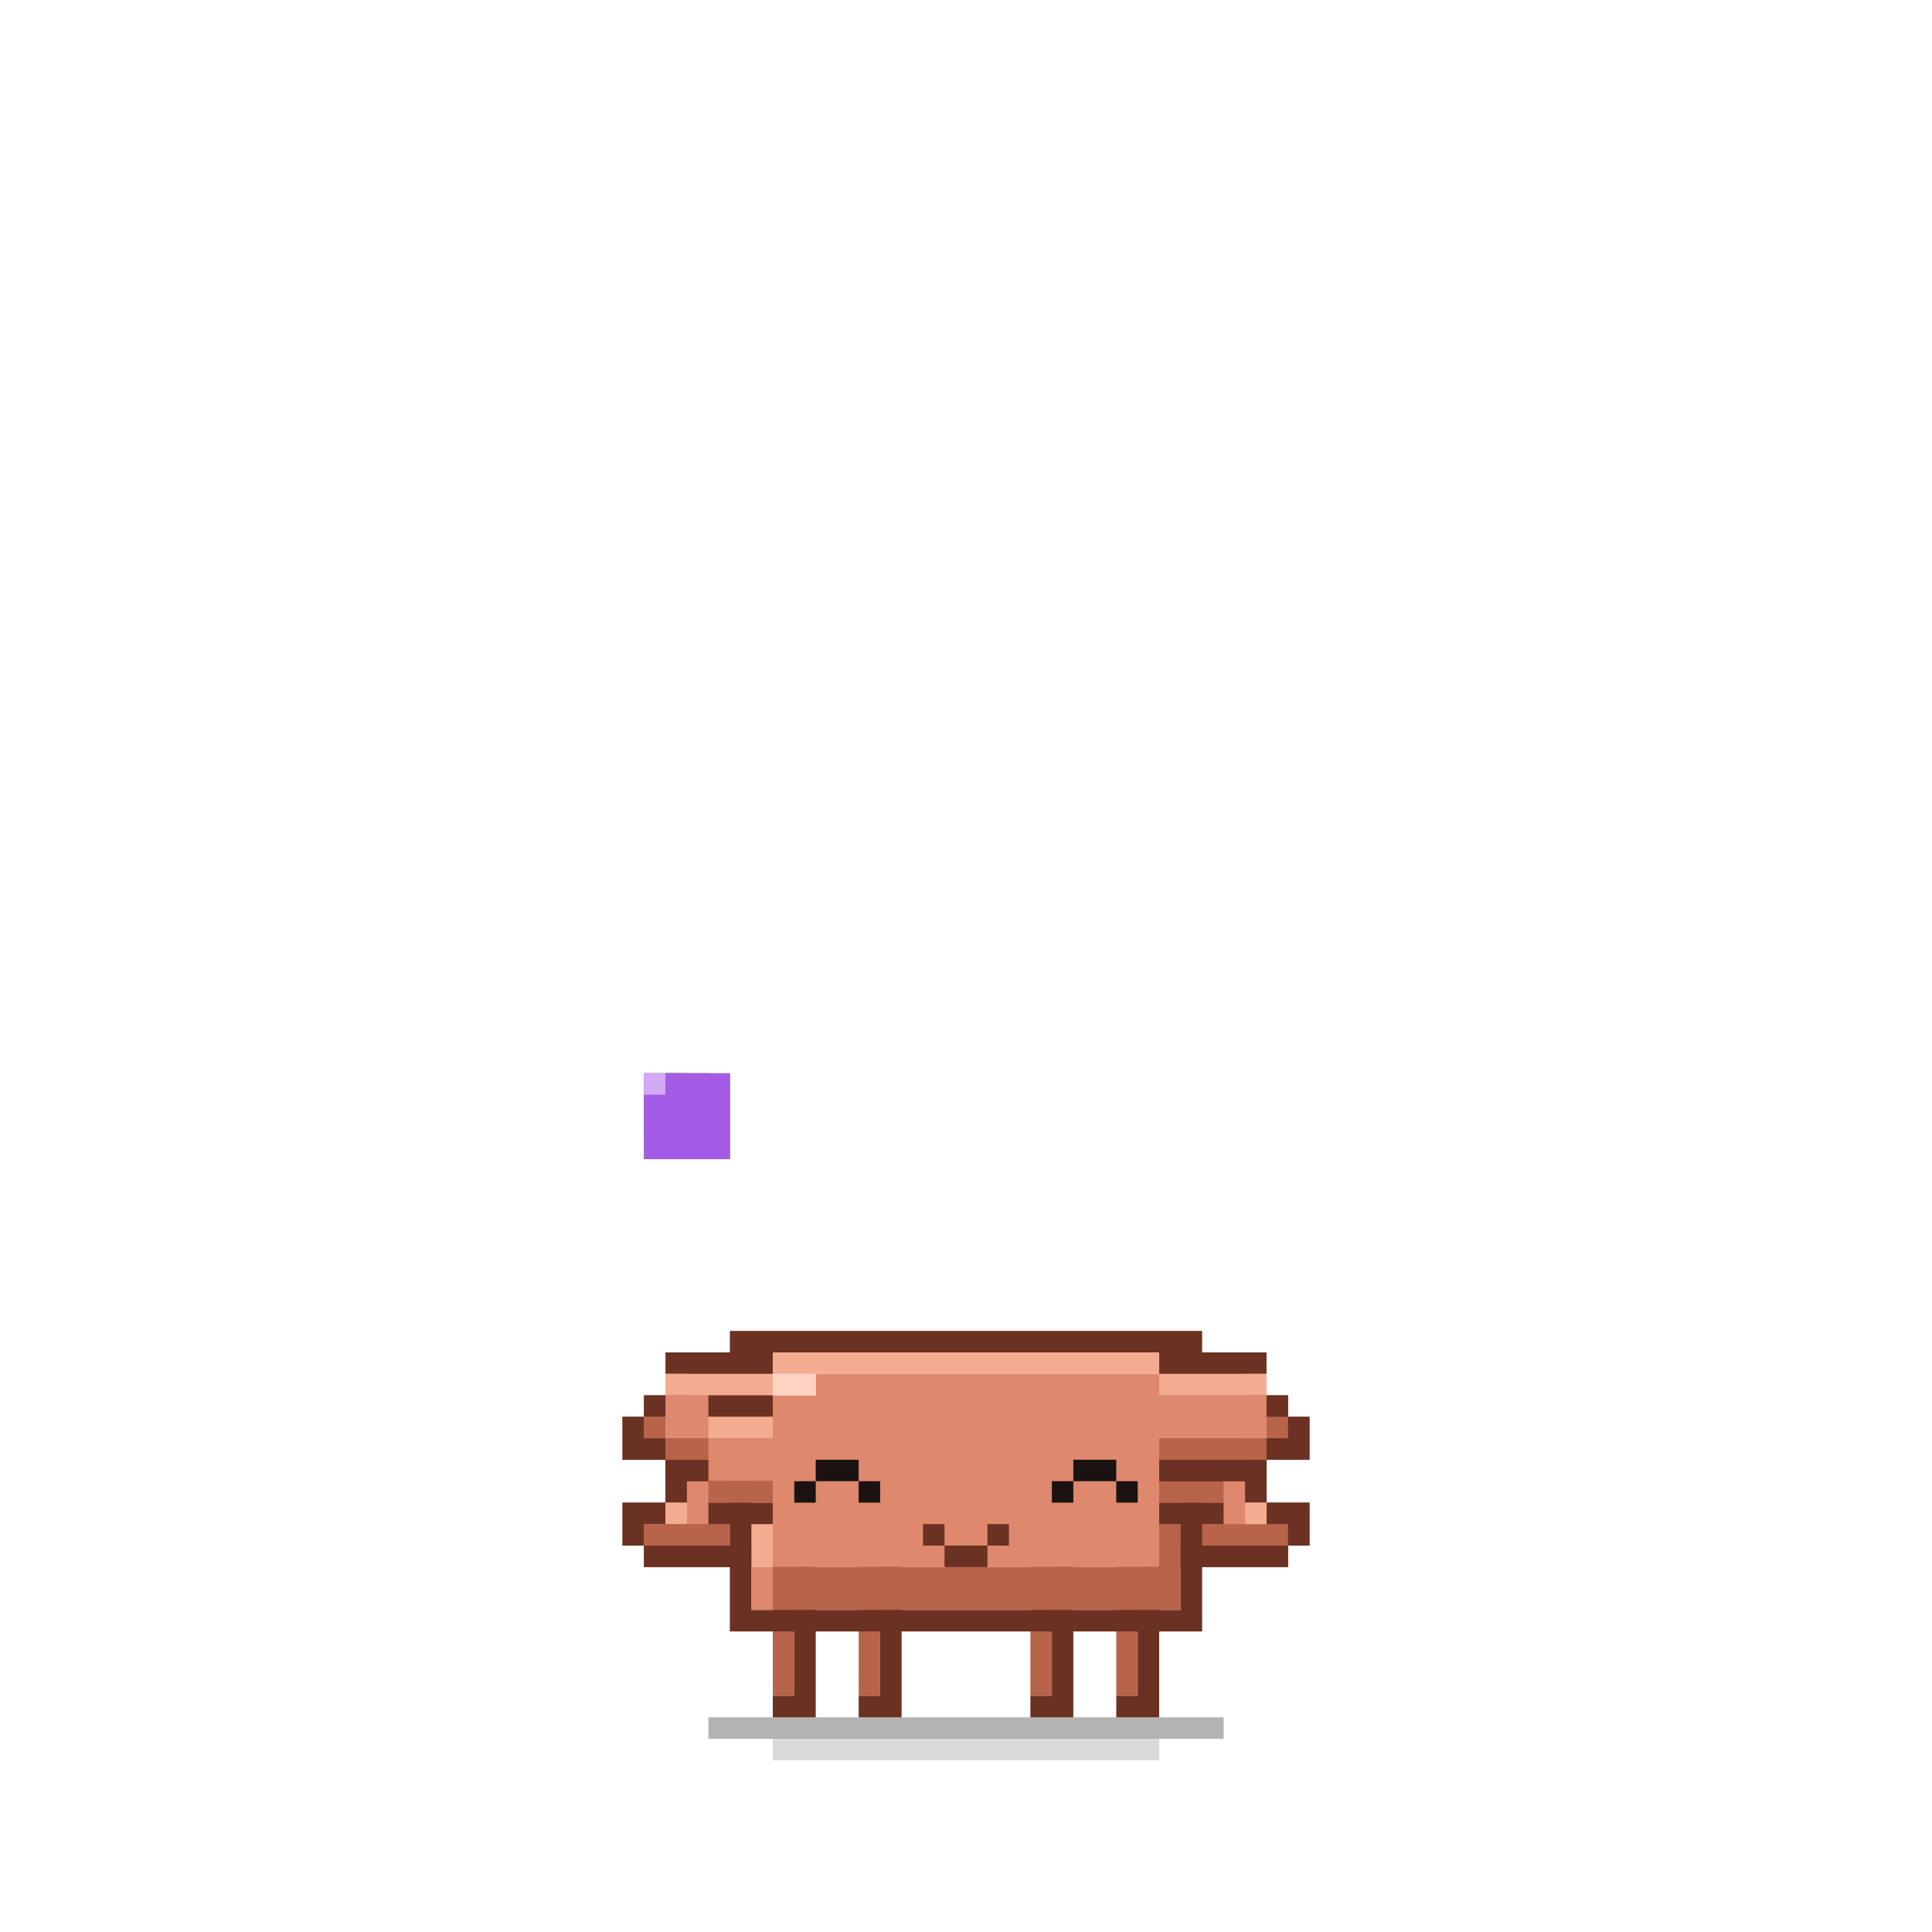
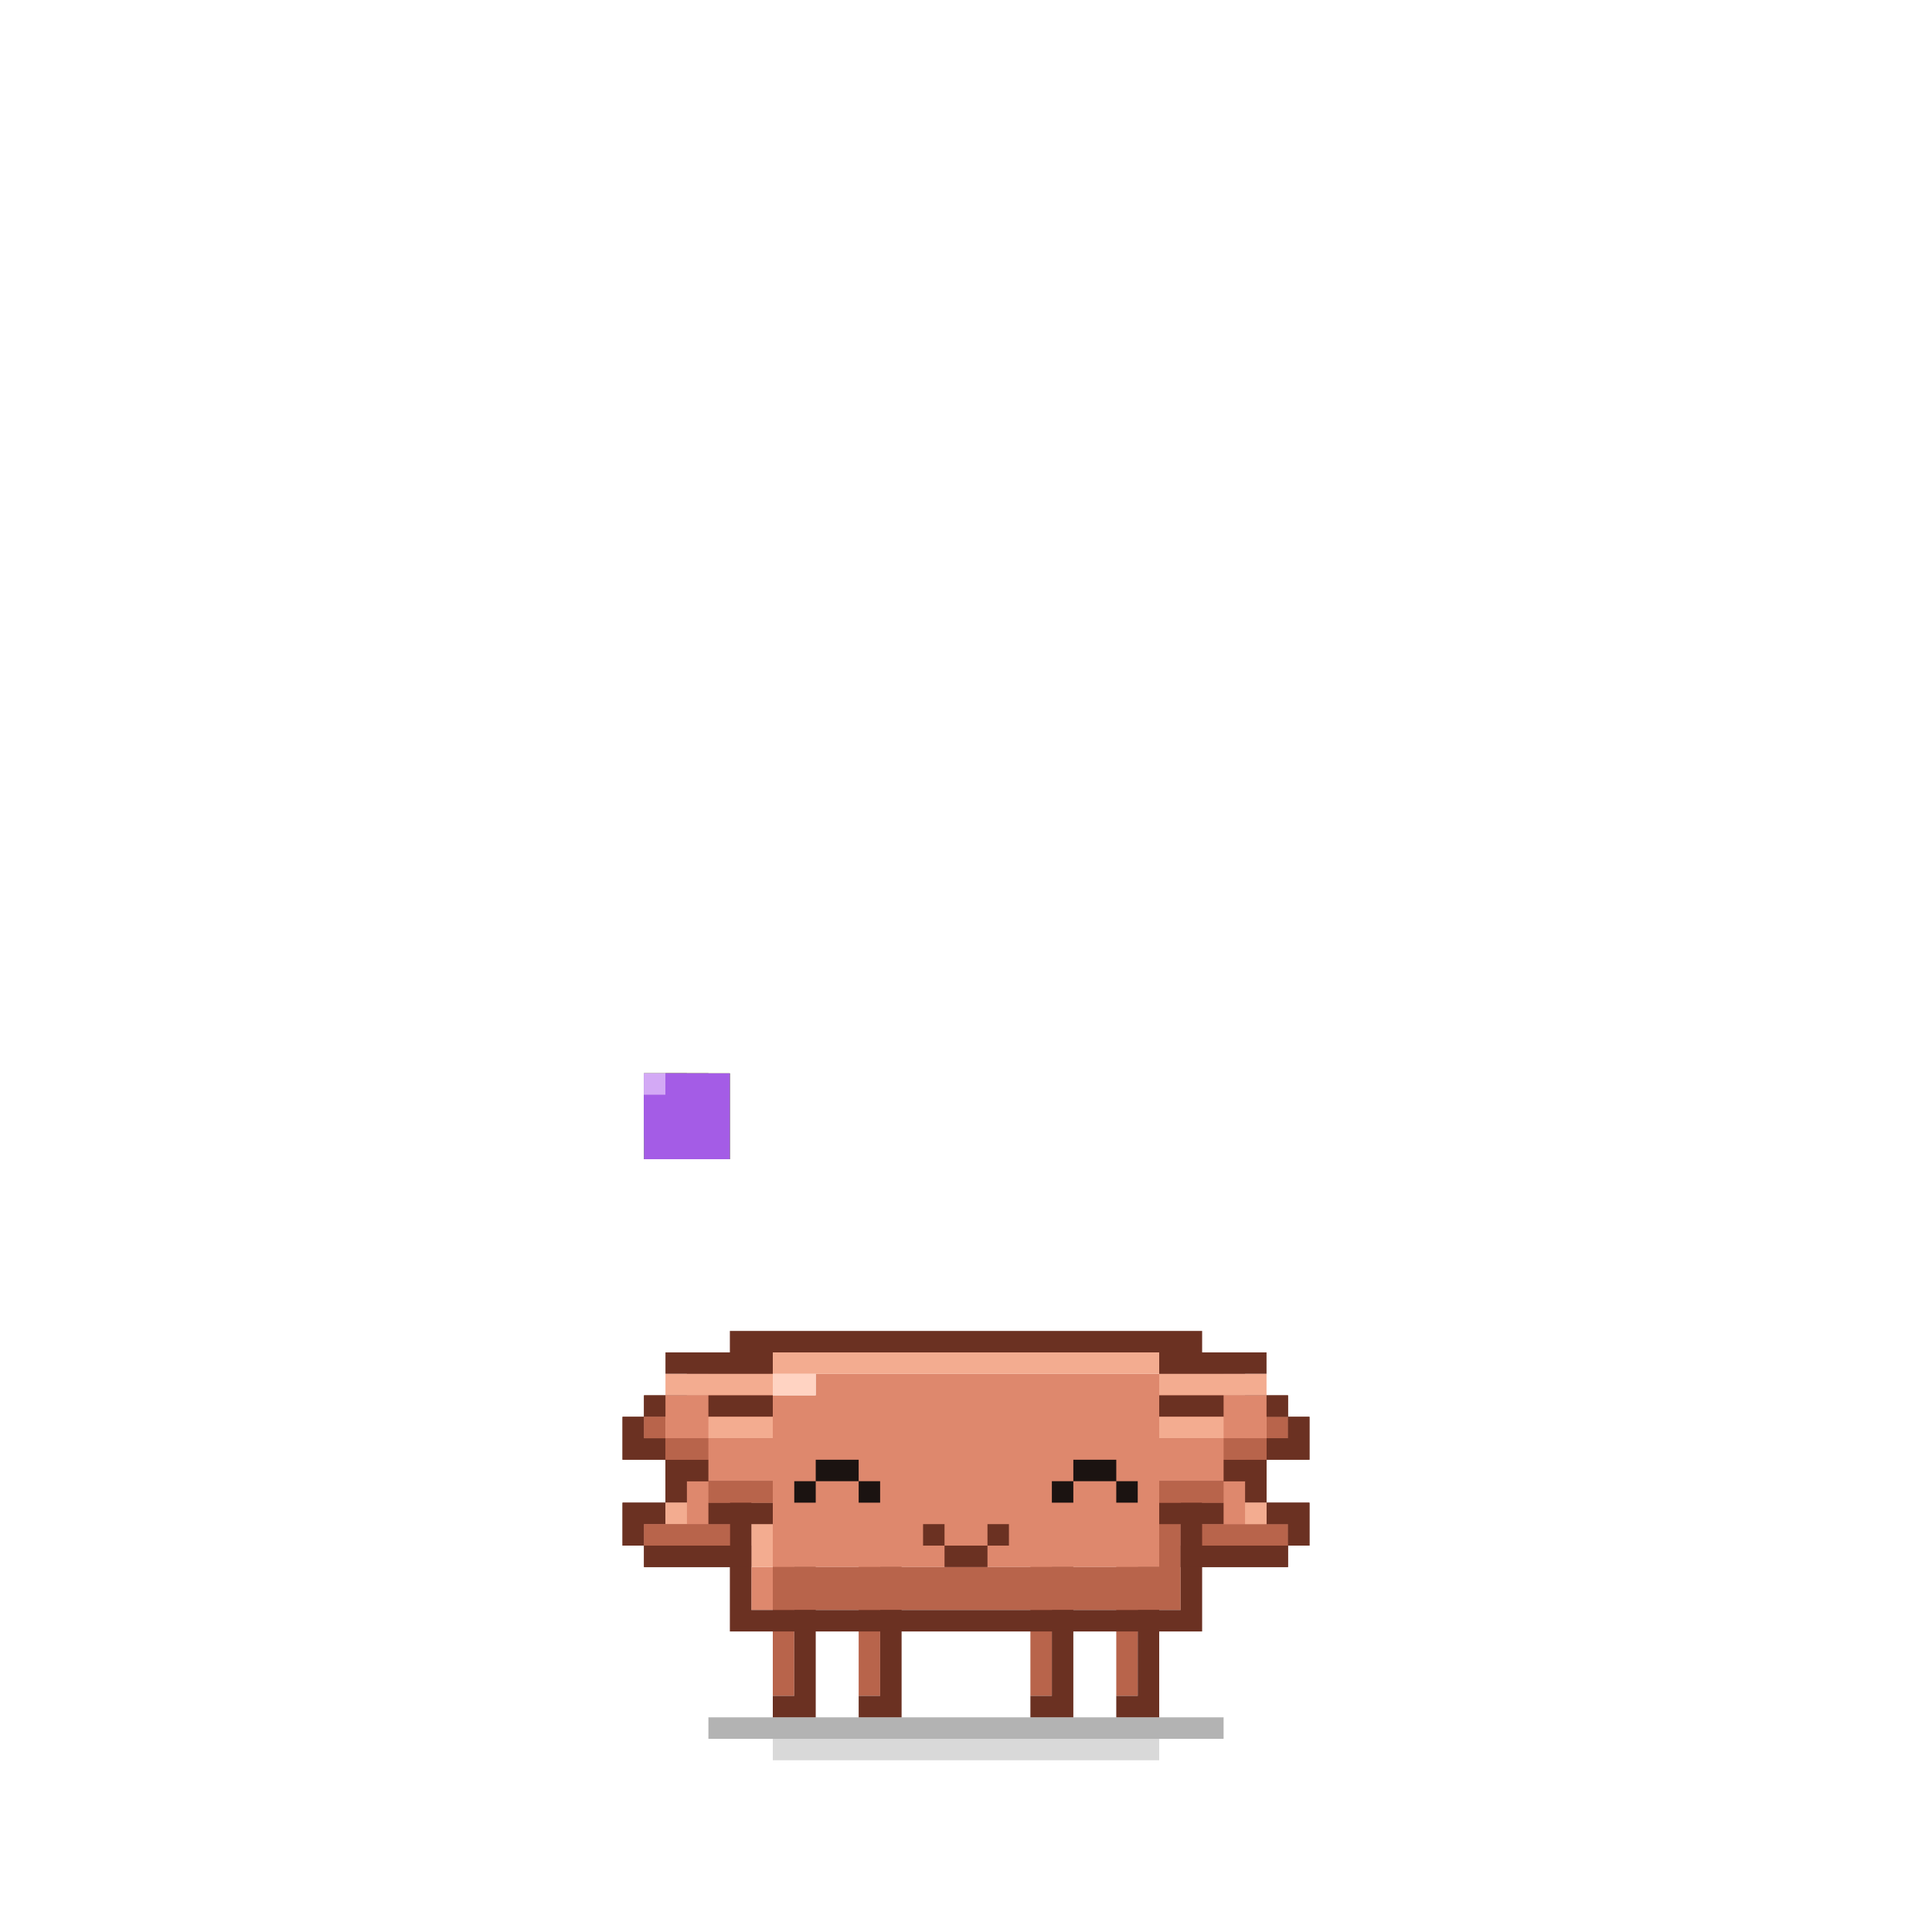
<svg xmlns="http://www.w3.org/2000/svg" viewBox="-15 -25 45 45" width="500" height="500">
  <defs>
    <style>
      .dm0 { animation: dm0 2s infinite step-end; }
      .dv0-2 { animation: dv0-2 2s infinite step-end; }
      .dv0-3 { animation: dv0-3 2s infinite step-end; }
      .dv0-4 { animation: dv0-4 2s infinite step-end; }
      .dm1 { animation: dm1 2s infinite step-end; }
      .dv1-2 { animation: dv1-2 2s infinite step-end; }
      .dv1-3 { animation: dv1-3 2s infinite step-end; }
      .dv1-4 { animation: dv1-4 2s infinite step-end; }
      .dm2 { animation: dm2 2s infinite step-end; }
      .dv2-2 { animation: dv2-2 2s infinite step-end; }
      .dv2-3 { animation: dv2-3 2s infinite step-end; }
      .dv2-4 { animation: dv2-4 2s infinite step-end; }
      .dm3 { animation: dm3 2s infinite step-end; }
      .dv3-2 { animation: dv3-2 2s infinite step-end; }
      .dv3-3 { animation: dv3-3 2s infinite step-end; }
      .dv3-4 { animation: dv3-4 2s infinite step-end; }
      .dm4 { animation: dm4 2s infinite step-end; }
      .dv4-2 { animation: dv4-2 2s infinite step-end; }
      .dv4-3 { animation: dv4-3 2s infinite step-end; }
      .dv4-4 { animation: dv4-4 2s infinite step-end; }
      .ar-l-a { animation: ar-l-a 2s infinite step-end; }
      .ar-l-f { animation: ar-l-f 2s infinite step-end; }
      .ar-l { animation: ar-l 2s infinite step-end; }
      .ar-l-k0 { animation: ar-l-k0 2s infinite step-end; }
      .ar-l-k1 { animation: ar-l-k1 2s infinite step-end; }
      .ar-l-k2 { animation: ar-l-k2 2s infinite step-end; }
      .ar-l-k3 { animation: ar-l-k3 2s infinite step-end; }
      .ar-r-a { animation: ar-r-a 2s infinite step-end; }
      .ar-r-f { animation: ar-r-f 2s infinite step-end; }
      .ar-r { animation: ar-r 2s infinite step-end; }
      .ar-r-k0 { animation: ar-r-k0 2s infinite step-end; }
      .ar-r-k1 { animation: ar-r-k1 2s infinite step-end; }
      .ar-r-k2 { animation: ar-r-k2 2s infinite step-end; }
      .ar-r-k3 { animation: ar-r-k3 2s infinite step-end; }
      .bob { animation: bob 2s infinite step-end; }
      @keyframes dm0 {
        0% { transform: translate(-4px, 12px); }
        3.125% { transform: translate(-2px, 8px); }
        9.375% { transform: translate(-1px, 4px); }
        15.625% { transform: translate(2px, 1px); }
        21.875% { transform: translate(4px, 0px); }
        28.125% { transform: translate(7px, -2px); }
        34.375% { transform: translate(10px, -3px); }
        40.625% { transform: translate(12px, -5px); }
        46.875% { transform: translate(15px, -6px); }
        53.125% { transform: translate(18px, -5px); }
        59.375% { transform: translate(20px, -3px); }
        65.625% { transform: translate(23px, -2px); }
        71.875% { transform: translate(26px, 0px); }
        78.125% { transform: translate(28px, 1px); }
        84.375% { transform: translate(31px, 4px); }
        90.625% { transform: translate(32px, 8px); }
      }
      @keyframes dv0-2 {
        0% { opacity: 0; }
        3.125% { opacity: 1; }
        9.375% { opacity: 0; }
        90.625% { opacity: 1; }
      }
      @keyframes dv0-3 {
        0% { opacity: 0; }
        9.375% { opacity: 1; }
        34.375% { opacity: 0; }
        65.625% { opacity: 1; }
        90.625% { opacity: 0; }
      }
      @keyframes dv0-4 {
        0% { opacity: 0; }
        34.375% { opacity: 1; }
        65.625% { opacity: 0; }
      }
      @keyframes dm1 {
        0% { transform: translate(28px, 1px); }
        3.125% { transform: translate(31px, 4px); }
        9.375% { transform: translate(32px, 8px); }
        15.625% { transform: translate(-4px, 12px); }
        21.875% { transform: translate(-2px, 8px); }
        28.125% { transform: translate(-1px, 4px); }
        34.375% { transform: translate(2px, 1px); }
        40.625% { transform: translate(4px, 0px); }
        46.875% { transform: translate(7px, -2px); }
        53.125% { transform: translate(10px, -3px); }
        59.375% { transform: translate(12px, -5px); }
        65.625% { transform: translate(15px, -6px); }
        71.875% { transform: translate(18px, -5px); }
        78.125% { transform: translate(20px, -3px); }
        84.375% { transform: translate(23px, -2px); }
        90.625% { transform: translate(26px, 0px); }
      }
      @keyframes dv1-2 {
        0% { opacity: 0; }
        9.375% { opacity: 1; }
        15.625% { opacity: 0; }
        21.875% { opacity: 1; }
        28.125% { opacity: 0; }
      }
      @keyframes dv1-3 {
        0% { opacity: 1; }
        9.375% { opacity: 0; }
        28.125% { opacity: 1; }
        53.125% { opacity: 0; }
        84.375% { opacity: 1; }
      }
      @keyframes dv1-4 {
        0% { opacity: 0; }
        53.125% { opacity: 1; }
        84.375% { opacity: 0; }
      }
      @keyframes dm2 {
        0% { transform: translate(20px, -3px); }
        3.125% { transform: translate(23px, -2px); }
        9.375% { transform: translate(26px, 0px); }
        15.625% { transform: translate(28px, 1px); }
        21.875% { transform: translate(31px, 4px); }
        28.125% { transform: translate(32px, 8px); }
        34.375% { transform: translate(-4px, 12px); }
        40.625% { transform: translate(-2px, 8px); }
        46.875% { transform: translate(-1px, 4px); }
        53.125% { transform: translate(2px, 1px); }
        59.375% { transform: translate(4px, 0px); }
        65.625% { transform: translate(7px, -2px); }
        71.875% { transform: translate(10px, -3px); }
        78.125% { transform: translate(12px, -5px); }
        84.375% { transform: translate(15px, -6px); }
        90.625% { transform: translate(18px, -5px); }
      }
      @keyframes dv2-2 {
        0% { opacity: 0; }
        28.125% { opacity: 1; }
        34.375% { opacity: 0; }
        40.625% { opacity: 1; }
        46.875% { opacity: 0; }
      }
      @keyframes dv2-3 {
        0% { opacity: 0; }
        3.125% { opacity: 1; }
        28.125% { opacity: 0; }
        46.875% { opacity: 1; }
        71.875% { opacity: 0; }
      }
      @keyframes dv2-4 {
        0% { opacity: 1; }
        3.125% { opacity: 0; }
        71.875% { opacity: 1; }
      }
      @keyframes dm3 {
        0% { transform: translate(10px, -3px); }
        3.125% { transform: translate(12px, -5px); }
        9.375% { transform: translate(15px, -6px); }
        15.625% { transform: translate(18px, -5px); }
        21.875% { transform: translate(20px, -3px); }
        28.125% { transform: translate(23px, -2px); }
        34.375% { transform: translate(26px, 0px); }
        40.625% { transform: translate(28px, 1px); }
        46.875% { transform: translate(31px, 4px); }
        53.125% { transform: translate(32px, 8px); }
        59.375% { transform: translate(-4px, 12px); }
        65.625% { transform: translate(-2px, 8px); }
        71.875% { transform: translate(-1px, 4px); }
        78.125% { transform: translate(2px, 1px); }
        84.375% { transform: translate(4px, 0px); }
        90.625% { transform: translate(7px, -2px); }
      }
      @keyframes dv3-2 {
        0% { opacity: 0; }
        53.125% { opacity: 1; }
        59.375% { opacity: 0; }
        65.625% { opacity: 1; }
        71.875% { opacity: 0; }
      }
      @keyframes dv3-3 {
        0% { opacity: 0; }
        28.125% { opacity: 1; }
        53.125% { opacity: 0; }
        71.875% { opacity: 1; }
      }
      @keyframes dv3-4 {
        0% { opacity: 1; }
        28.125% { opacity: 0; }
      }
      @keyframes dm4 {
        0% { transform: translate(2px, 1px); }
        3.125% { transform: translate(4px, 0px); }
        9.375% { transform: translate(7px, -2px); }
        15.625% { transform: translate(10px, -3px); }
        21.875% { transform: translate(12px, -5px); }
        28.125% { transform: translate(15px, -6px); }
        34.375% { transform: translate(18px, -5px); }
        40.625% { transform: translate(20px, -3px); }
        46.875% { transform: translate(23px, -2px); }
        53.125% { transform: translate(26px, 0px); }
        59.375% { transform: translate(28px, 1px); }
        65.625% { transform: translate(31px, 4px); }
        71.875% { transform: translate(32px, 8px); }
        78.125% { transform: translate(-4px, 12px); }
        84.375% { transform: translate(-2px, 8px); }
        90.625% { transform: translate(-1px, 4px); }
      }
      @keyframes dv4-2 {
        0% { opacity: 0; }
        71.875% { opacity: 1; }
        78.125% { opacity: 0; }
        84.375% { opacity: 1; }
        90.625% { opacity: 0; }
      }
      @keyframes dv4-3 {
        0% { opacity: 1; }
        15.625% { opacity: 0; }
        46.875% { opacity: 1; }
        71.875% { opacity: 0; }
        90.625% { opacity: 1; }
      }
      @keyframes dv4-4 {
        0% { opacity: 0; }
        15.625% { opacity: 1; }
        46.875% { opacity: 0; }
      }
      @keyframes ar-l-a {
        0% { opacity: 1; }
        15.625% { opacity: 0; }
        84.375% { opacity: 1; }
      }
      @keyframes ar-l-f {
        0% { opacity: 0; }
        15.625% { opacity: 1; }
        84.375% { opacity: 0; }
      }
      @keyframes ar-l {
        0% { transform: translate(0px, 2px); }
        9.375% { transform: translate(0px, 1px); }
        15.625% { transform: translate(-1px, -1px); }
        21.875% { transform: translate(-1px, -3px); }
        28.125% { transform: translate(-2px, -5px); }
        34.375% { transform: translate(-3px, -7px); }
        40.625% { transform: translate(-3px, -8px); }
        59.375% { transform: translate(-3px, -7px); }
        65.625% { transform: translate(-2px, -5px); }
        71.875% { transform: translate(-2px, -3px); }
        78.125% { transform: translate(-1px, -1px); }
        84.375% { transform: translate(0px, 1px); }
        90.625% { transform: translate(0px, 2px); }
      }
      @keyframes ar-l-k0 {
        0% { opacity: 0; }
        34.375% { opacity: 1; }
        65.625% { opacity: 0; }
      }
      @keyframes ar-l-k1 {
        0% { opacity: 0; }
        28.125% { opacity: 1; }
        34.375% { opacity: 0; }
        65.625% { opacity: 1; }
        78.125% { opacity: 0; }
      }
      @keyframes ar-l-k2 {
        0% { opacity: 0; }
        21.875% { opacity: 1; }
        28.125% { opacity: 0; }
      }
      @keyframes ar-l-k3 {
        0% { opacity: 0; }
        15.625% { opacity: 1; }
        21.875% { opacity: 0; }
        78.125% { opacity: 1; }
        84.375% { opacity: 0; }
      }
      @keyframes ar-r-a {
        0% { opacity: 0; }
        34.375% { opacity: 1; }
        65.625% { opacity: 0; }
      }
      @keyframes ar-r-f {
        0% { opacity: 1; }
        34.375% { opacity: 0; }
        65.625% { opacity: 1; }
      }
      @keyframes ar-r {
        0% { transform: translate(3px, -8px); }
        9.375% { transform: translate(3px, -7px); }
        15.625% { transform: translate(2px, -5px); }
        21.875% { transform: translate(2px, -3px); }
        28.125% { transform: translate(1px, -1px); }
        34.375% { transform: translate(0px, 1px); }
        40.625% { transform: translate(0px, 2px); }
        59.375% { transform: translate(0px, 1px); }
        65.625% { transform: translate(1px, -1px); }
        71.875% { transform: translate(1px, -3px); }
        78.125% { transform: translate(2px, -5px); }
        84.375% { transform: translate(3px, -7px); }
        90.625% { transform: translate(3px, -8px); }
      }
      @keyframes ar-r-k0 {
        0% { opacity: 0; }
        71.875% { opacity: 1; }
        78.125% { opacity: 0; }
      }
      @keyframes ar-r-k1 {
        0% { opacity: 0; }
+         15.625% { opacity: 1; }
+         28.125% { opacity: 0; }
+         78.125% { opacity: 1; }
+         84.375% { opacity: 0; }
+       }
+       @keyframes ar-r-k2 {
+         0% { opacity: 1; }
+         15.625% { opacity: 0; }
+         84.375% { opacity: 1; }
+       }
+       @keyframes ar-r-k3 {
+         0% { opacity: 0; }
        28.125% { opacity: 1; }
        34.375% { opacity: 0; }
        65.625% { opacity: 1; }
        71.875% { opacity: 0; }
-       }
-       @keyframes ar-r-k2 {
-         0% { opacity: 0; }
-         15.625% { opacity: 1; }
-         28.125% { opacity: 0; }
-         78.125% { opacity: 1; }
-         84.375% { opacity: 0; }
-       }
-       @keyframes ar-r-k3 {
-         0% { opacity: 1; }
-         15.625% { opacity: 0; }
-         84.375% { opacity: 1; }
      }
      @keyframes bob {
        0% { transform: translate(0px, 0px); }
        15.625% { transform: translate(0px, 1px); }
        34.375% { transform: translate(0px, 2px); }
        65.625% { transform: translate(0px, 1px); }
        84.375% { transform: translate(0px, 0px); }
      }
    </style>
    <g id="shadow">
      <path fill="#000000" fill-opacity="0.3" d="M3 30h24v1h-24z" />
      <path fill="#000000" fill-opacity="0.15" d="M6 31h18v1h-18z" />
    </g>
    <g id="leg1">
      <path fill="#B8644B" d="M6 18h1v11h-1z" />
      <path fill="#6B3122" d="M7 18h1v11h-1zM6 29h2v1h-2z" />
    </g>
    <g id="leg2">
      <path fill="#B8644B" d="M10 18h1v11h-1z" />
      <path fill="#6B3122" d="M11 18h1v11h-1zM10 29h2v1h-2z" />
    </g>
    <g id="leg3">
      <path fill="#B8644B" d="M18 18h1v11h-1z" />
      <path fill="#6B3122" d="M19 18h1v11h-1zM18 29h2v1h-2z" />
    </g>
    <g id="leg4">
      <path fill="#B8644B" d="M22 18h1v11h-1z" />
      <path fill="#6B3122" d="M23 18h1v11h-1zM22 29h2v1h-2z" />
    </g>
    <g id="torso">
      <path fill="#DE886D" d="M24 13h1v1h-1zM8 14h16v1h-16zM6 15h18v8h-18zM5 23h1v2h-1z" />
      <path fill="#B8644B" d="M24 14h1v9h-1zM6 23h19v2h-19z" />
      <path fill="#6B3122" d="M4 12h22v1h-22zM4 13h1v12h-1zM25 13h1v12h-1zM4 25h22v1h-22z" />
      <path fill="#F3AC90" d="M5 13h19v1h-19zM5 14h1v9h-1z" />
      <path fill="#FFD3C2" d="M6 14h2v1h-2z" />
    </g>
    <g id="arm-l">
      <path fill="#6B3122" d="M0 15h5v1h-5zM-1 16h1v1h-1zM-1 17h2v1h-2zM1 18h1v2h-1zM-1 20h2v1h-2zM-1 21h1v1h-1zM0 22h5v1h-5z" />
      <path fill="#F3AC90" d="M1 16h4v1h-4zM1 20h1v1h-1z" />
      <path fill="#B8644B" d="M0 16h1v1h-1zM1 17h1v1h-1zM0 21h5v1h-5z" />
      <path fill="#DE886D" d="M2 17h3v4h-3z" />
    </g>
    <g id="arm-r">
      <path fill="#B8644B" d="M29 16h1v1h-1zM28 17h1v1h-1zM25 21h5v1h-5z" />
      <path fill="#6B3122" d="M25 15h5v1h-5zM30 16h1v1h-1zM29 17h2v1h-2zM28 18h1v2h-1zM29 20h2v1h-2zM30 21h1v1h-1zM25 22h5v1h-5z" />
      <path fill="#F3AC90" d="M25 16h4v1h-4zM28 20h1v1h-1z" />
      <path fill="#DE886D" d="M25 17h3v4h-3z" />
    </g>
    <g id="arm-l-free">
      <path fill="#6B3122" d="M0 15h5v1h-5zM-1 16h1v1h-1zM4 16h1v6h-1zM-1 17h2v1h-2zM1 18h1v2h-1zM-1 20h2v1h-2zM-1 21h1v1h-1zM0 22h5v1h-5z" />
      <path fill="#F3AC90" d="M1 16h3v1h-3zM1 20h1v1h-1z" />
      <path fill="#DE886D" d="M2 17h2v4h-2z" />
      <path fill="#B8644B" d="M0 16h1v1h-1zM1 17h1v1h-1zM0 21h4v1h-4z" />
    </g>
    <g id="arm-r-free">
      <path fill="#B8644B" d="M29 16h1v1h-1zM28 17h1v1h-1zM26 21h4v1h-4z" />
      <path fill="#6B3122" d="M25 15h5v1h-5zM25 16h1v6h-1zM30 16h1v1h-1zM29 17h2v1h-2zM28 18h1v2h-1zM29 20h2v1h-2zM30 21h1v1h-1zM25 22h5v1h-5z" />
      <path fill="#F3AC90" d="M26 16h3v1h-3zM28 20h1v1h-1z" />
      <path fill="#DE886D" d="M26 17h2v4h-2z" />
    </g>
    <g id="eyes-happy">
      <path fill="#1B1311" d="M8 18h2v1h-2zM20 18h2v1h-2zM7 19h1v1h-1zM10 19h1v1h-1zM19 19h1v1h-1zM22 19h1v1h-1z" />
    </g>
    <g id="smile">
      <path fill="#6B3122" d="M13 21h1v1h-1zM16 21h1v1h-1zM14 22h2v1h-2z" />
    </g>
    <g id="dp0-2">
      <path fill="#3D8BFD" d="M0 0h2v2h-2z" />
    </g>
    <g id="dp0-3">
      <path fill="#9CC4FF" d="M0 0h1v1h-1z" />
      <path fill="#3D8BFD" d="M1 0h2v1h-2zM0 1h3v2h-3z" />
    </g>
    <g id="dp0-4">
      <path fill="#9CC4FF" d="M0 0h1v1h-1z" />
      <path fill="#3D8BFD" d="M1 0h3v1h-3zM0 1h4v3h-4z" />
    </g>
    <g id="dp1-2">
      <path fill="#FFC93C" d="M0 0h2v2h-2z" />
    </g>
    <g id="dp1-3">
      <path fill="#FFE9A3" d="M0 0h1v1h-1z" />
      <path fill="#FFC93C" d="M1 0h2v1h-2zM0 1h3v2h-3z" />
    </g>
    <g id="dp1-4">
      <path fill="#FFE9A3" d="M0 0h1v1h-1z" />
      <path fill="#FFC93C" d="M1 0h3v1h-3zM0 1h4v3h-4z" />
    </g>
    <g id="dp2-2">
      <path fill="#FF5A5F" d="M0 0h2v2h-2z" />
    </g>
    <g id="dp2-3">
      <path fill="#FFA3A6" d="M0 0h1v1h-1z" />
      <path fill="#FF5A5F" d="M1 0h2v1h-2zM0 1h3v2h-3z" />
    </g>
    <g id="dp2-4">
      <path fill="#FFA3A6" d="M0 0h1v1h-1z" />
      <path fill="#FF5A5F" d="M1 0h3v1h-3zM0 1h4v3h-4z" />
    </g>
    <g id="dp3-2">
      <path fill="#4CC27A" d="M0 0h2v2h-2z" />
    </g>
    <g id="dp3-3">
      <path fill="#9BE3B7" d="M0 0h1v1h-1z" />
      <path fill="#4CC27A" d="M1 0h2v1h-2zM0 1h3v2h-3z" />
    </g>
    <g id="dp3-4">
      <path fill="#9BE3B7" d="M0 0h1v1h-1z" />
      <path fill="#4CC27A" d="M1 0h3v1h-3zM0 1h4v3h-4z" />
    </g>
    <g id="dp4-2">
      <path fill="#A45CE6" d="M0 0h2v2h-2z" />
    </g>
    <g id="dp4-3">
      <path fill="#D3A9F5" d="M0 0h1v1h-1z" />
      <path fill="#A45CE6" d="M1 0h2v1h-2zM0 1h3v2h-3z" />
    </g>
    <g id="dp4-4">
      <path fill="#D3A9F5" d="M0 0h1v1h-1z" />
      <path fill="#A45CE6" d="M1 0h3v1h-3zM0 1h4v3h-4z" />
    </g>
  </defs>
  <g transform="scale(.5)">
    <use href="#shadow" />
    <g class="dm0">
      <g class="dv0-2">
        <use href="#dp0-2" />
      </g>
      <g class="dv0-3">
        <use href="#dp0-3" />
      </g>
      <g class="dv0-4">
        <use href="#dp0-4" />
      </g>
    </g>
    <g class="dm1">
      <g class="dv1-2">
        <use href="#dp1-2" />
      </g>
      <g class="dv1-3">
        <use href="#dp1-3" />
      </g>
      <g class="dv1-4">
        <use href="#dp1-4" />
      </g>
    </g>
    <g class="dm2">
      <g class="dv2-2">
        <use href="#dp2-2" />
      </g>
      <g class="dv2-3">
        <use href="#dp2-3" />
      </g>
      <g class="dv2-4">
        <use href="#dp2-4" />
      </g>
    </g>
    <g class="dm3">
      <g class="dv3-2">
        <use href="#dp3-2" />
      </g>
      <g class="dv3-3">
        <use href="#dp3-3" />
      </g>
      <g class="dv3-4">
        <use href="#dp3-4" />
      </g>
    </g>
    <g class="dm4">
      <g class="dv4-2">
        <use href="#dp4-2" />
      </g>
      <g class="dv4-3">
        <use href="#dp4-3" />
      </g>
      <g class="dv4-4">
        <use href="#dp4-4" />
      </g>
    </g>
    <use href="#leg1" />
    <use href="#leg2" />
    <use href="#leg3" />
    <use href="#leg4" />
    <g class="bob">
      <use href="#torso" />
      <g class="ar-l">
        <g class="ar-l-a">
          <use href="#arm-l" />
        </g>
        <g class="ar-l-f">
          <use href="#arm-l-free" />
        </g>
      </g>
      <g class="ar-l-k0">
        <g>
          <path fill="#6B3122" d="M1 13h5v1h-5zM1 18h5v1h-5z" />
          <path fill="#F3AC90" d="M1 14h5v1h-5z" />
          <path fill="#DE886D" d="M1 15h5v2h-5z" />
          <path fill="#B8644B" d="M1 17h5v1h-5z" />
        </g>
      </g>
      <g class="ar-l-k1">
        <g>
          <path fill="#6B3122" d="M2 13h4v1h-4zM2 18h4v1h-4z" />
          <path fill="#F3AC90" d="M2 14h4v1h-4z" />
          <path fill="#DE886D" d="M2 15h4v2h-4z" />
          <path fill="#B8644B" d="M2 17h4v1h-4z" />
        </g>
      </g>
      <g class="ar-l-k2">
        <g>
          <path fill="#6B3122" d="M3 13h3v1h-3zM3 18h3v1h-3z" />
          <path fill="#F3AC90" d="M3 14h3v1h-3z" />
          <path fill="#DE886D" d="M3 15h3v2h-3z" />
          <path fill="#B8644B" d="M3 17h3v1h-3z" />
        </g>
      </g>
      <g class="ar-l-k3">
        <g>
          <path fill="#6B3122" d="M3 15h3v1h-3zM3 20h3v1h-3z" />
          <path fill="#F3AC90" d="M3 16h3v1h-3z" />
          <path fill="#DE886D" d="M3 17h3v2h-3z" />
          <path fill="#B8644B" d="M3 19h3v1h-3z" />
        </g>
      </g>
      <g class="ar-r">
        <g class="ar-r-a">
          <use href="#arm-r" />
        </g>
        <g class="ar-r-f">
          <use href="#arm-r-free" />
        </g>
      </g>
      <g class="ar-r-k0">
        <g>
          <path fill="#6B3122" d="M24 13h3v1h-3zM24 18h3v1h-3z" />
          <path fill="#F3AC90" d="M24 14h3v1h-3z" />
          <path fill="#DE886D" d="M24 15h3v2h-3z" />
          <path fill="#B8644B" d="M24 17h3v1h-3z" />
        </g>
      </g>
      <g class="ar-r-k1">
        <g>
+           <path fill="#6B3122" d="M24 13h4v1h-4zM24 18h4v1h-4z" />
+           <path fill="#F3AC90" d="M24 14h4v1h-4z" />
+           <path fill="#DE886D" d="M24 15h4v2h-4z" />
+           <path fill="#B8644B" d="M24 17h4v1h-4z" />
+         </g>
+       </g>
+       <g class="ar-r-k2">
+         <g>
+           <path fill="#6B3122" d="M24 13h5v1h-5zM24 18h5v1h-5z" />
+           <path fill="#F3AC90" d="M24 14h5v1h-5z" />
+           <path fill="#DE886D" d="M24 15h5v2h-5z" />
+           <path fill="#B8644B" d="M24 17h5v1h-5z" />
+         </g>
+       </g>
+       <g class="ar-r-k3">
+         <g>
          <path fill="#6B3122" d="M24 15h3v1h-3zM24 20h3v1h-3z" />
          <path fill="#F3AC90" d="M24 16h3v1h-3z" />
          <path fill="#DE886D" d="M24 17h3v2h-3z" />
          <path fill="#B8644B" d="M24 19h3v1h-3z" />
        </g>
      </g>
-       <g class="ar-r-k2">
-         <g>
-           <path fill="#6B3122" d="M24 13h4v1h-4zM24 18h4v1h-4z" />
-           <path fill="#F3AC90" d="M24 14h4v1h-4z" />
-           <path fill="#DE886D" d="M24 15h4v2h-4z" />
-           <path fill="#B8644B" d="M24 17h4v1h-4z" />
-         </g>
-       </g>
-       <g class="ar-r-k3">
-         <g>
-           <path fill="#6B3122" d="M24 13h5v1h-5zM24 18h5v1h-5z" />
-           <path fill="#F3AC90" d="M24 14h5v1h-5z" />
-           <path fill="#DE886D" d="M24 15h5v2h-5z" />
-           <path fill="#B8644B" d="M24 17h5v1h-5z" />
-         </g>
-       </g>
      <use href="#eyes-happy" />
      <use href="#smile" />
    </g>
  </g>
</svg>
